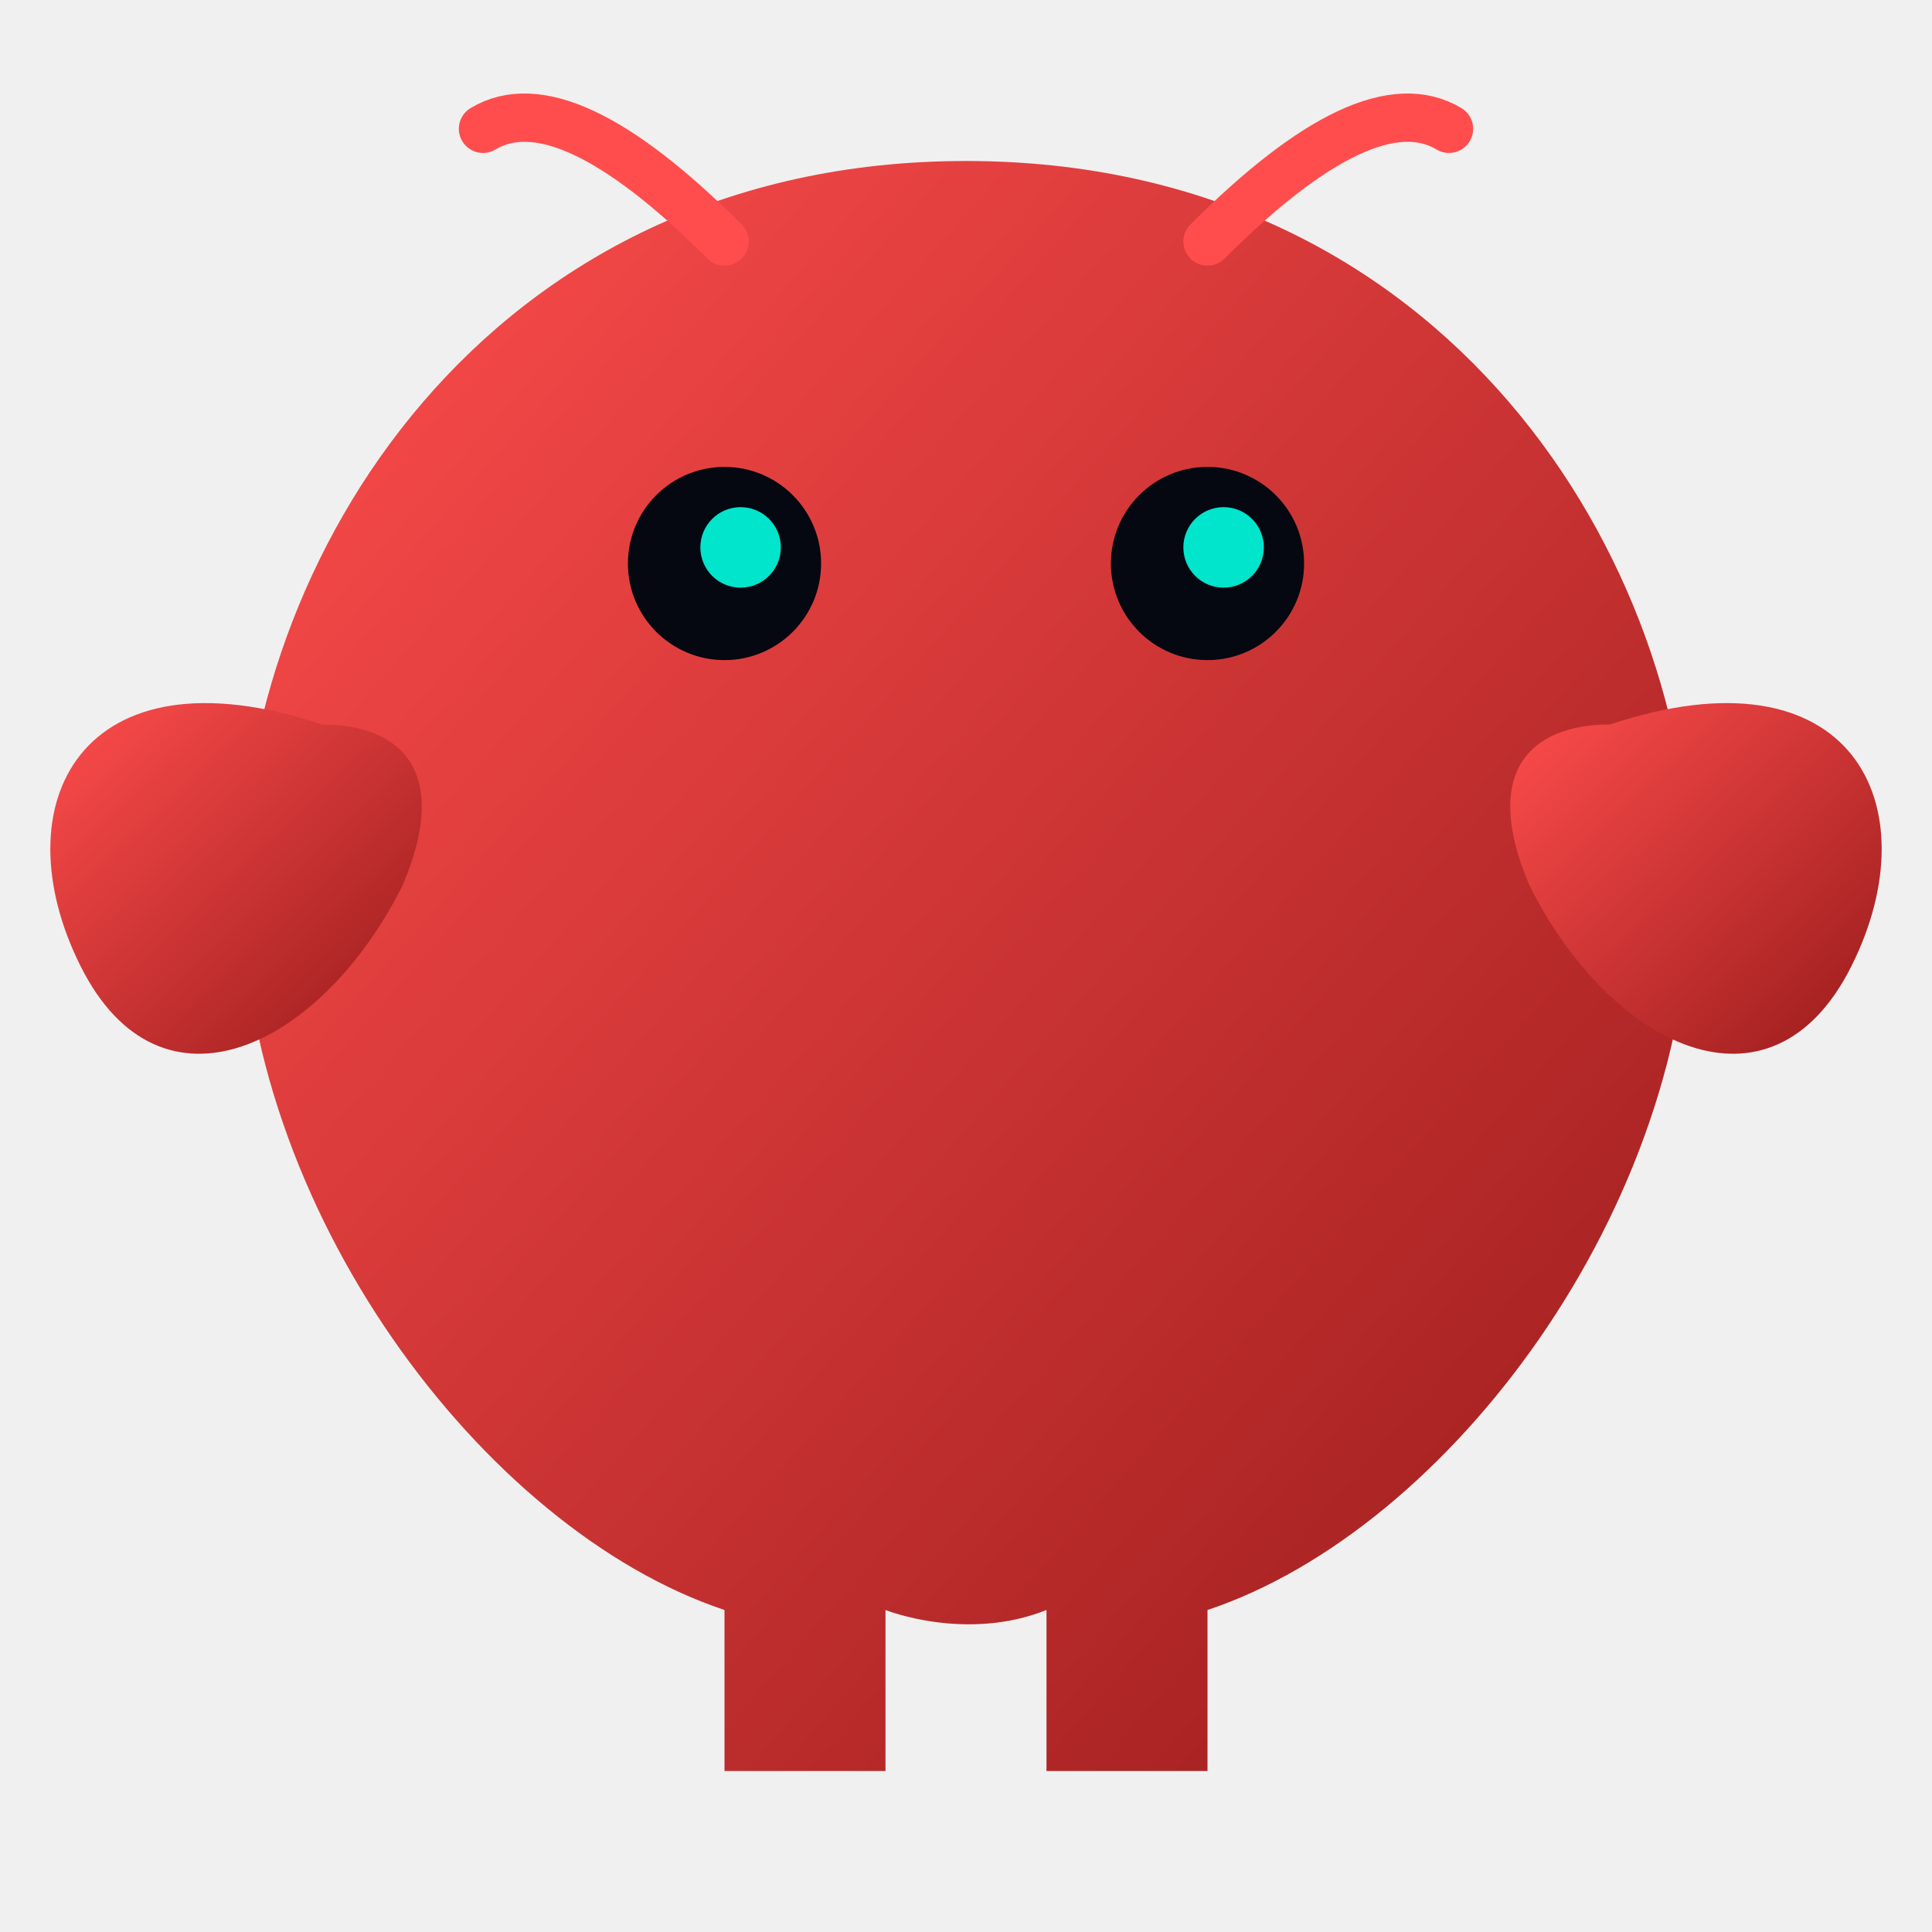
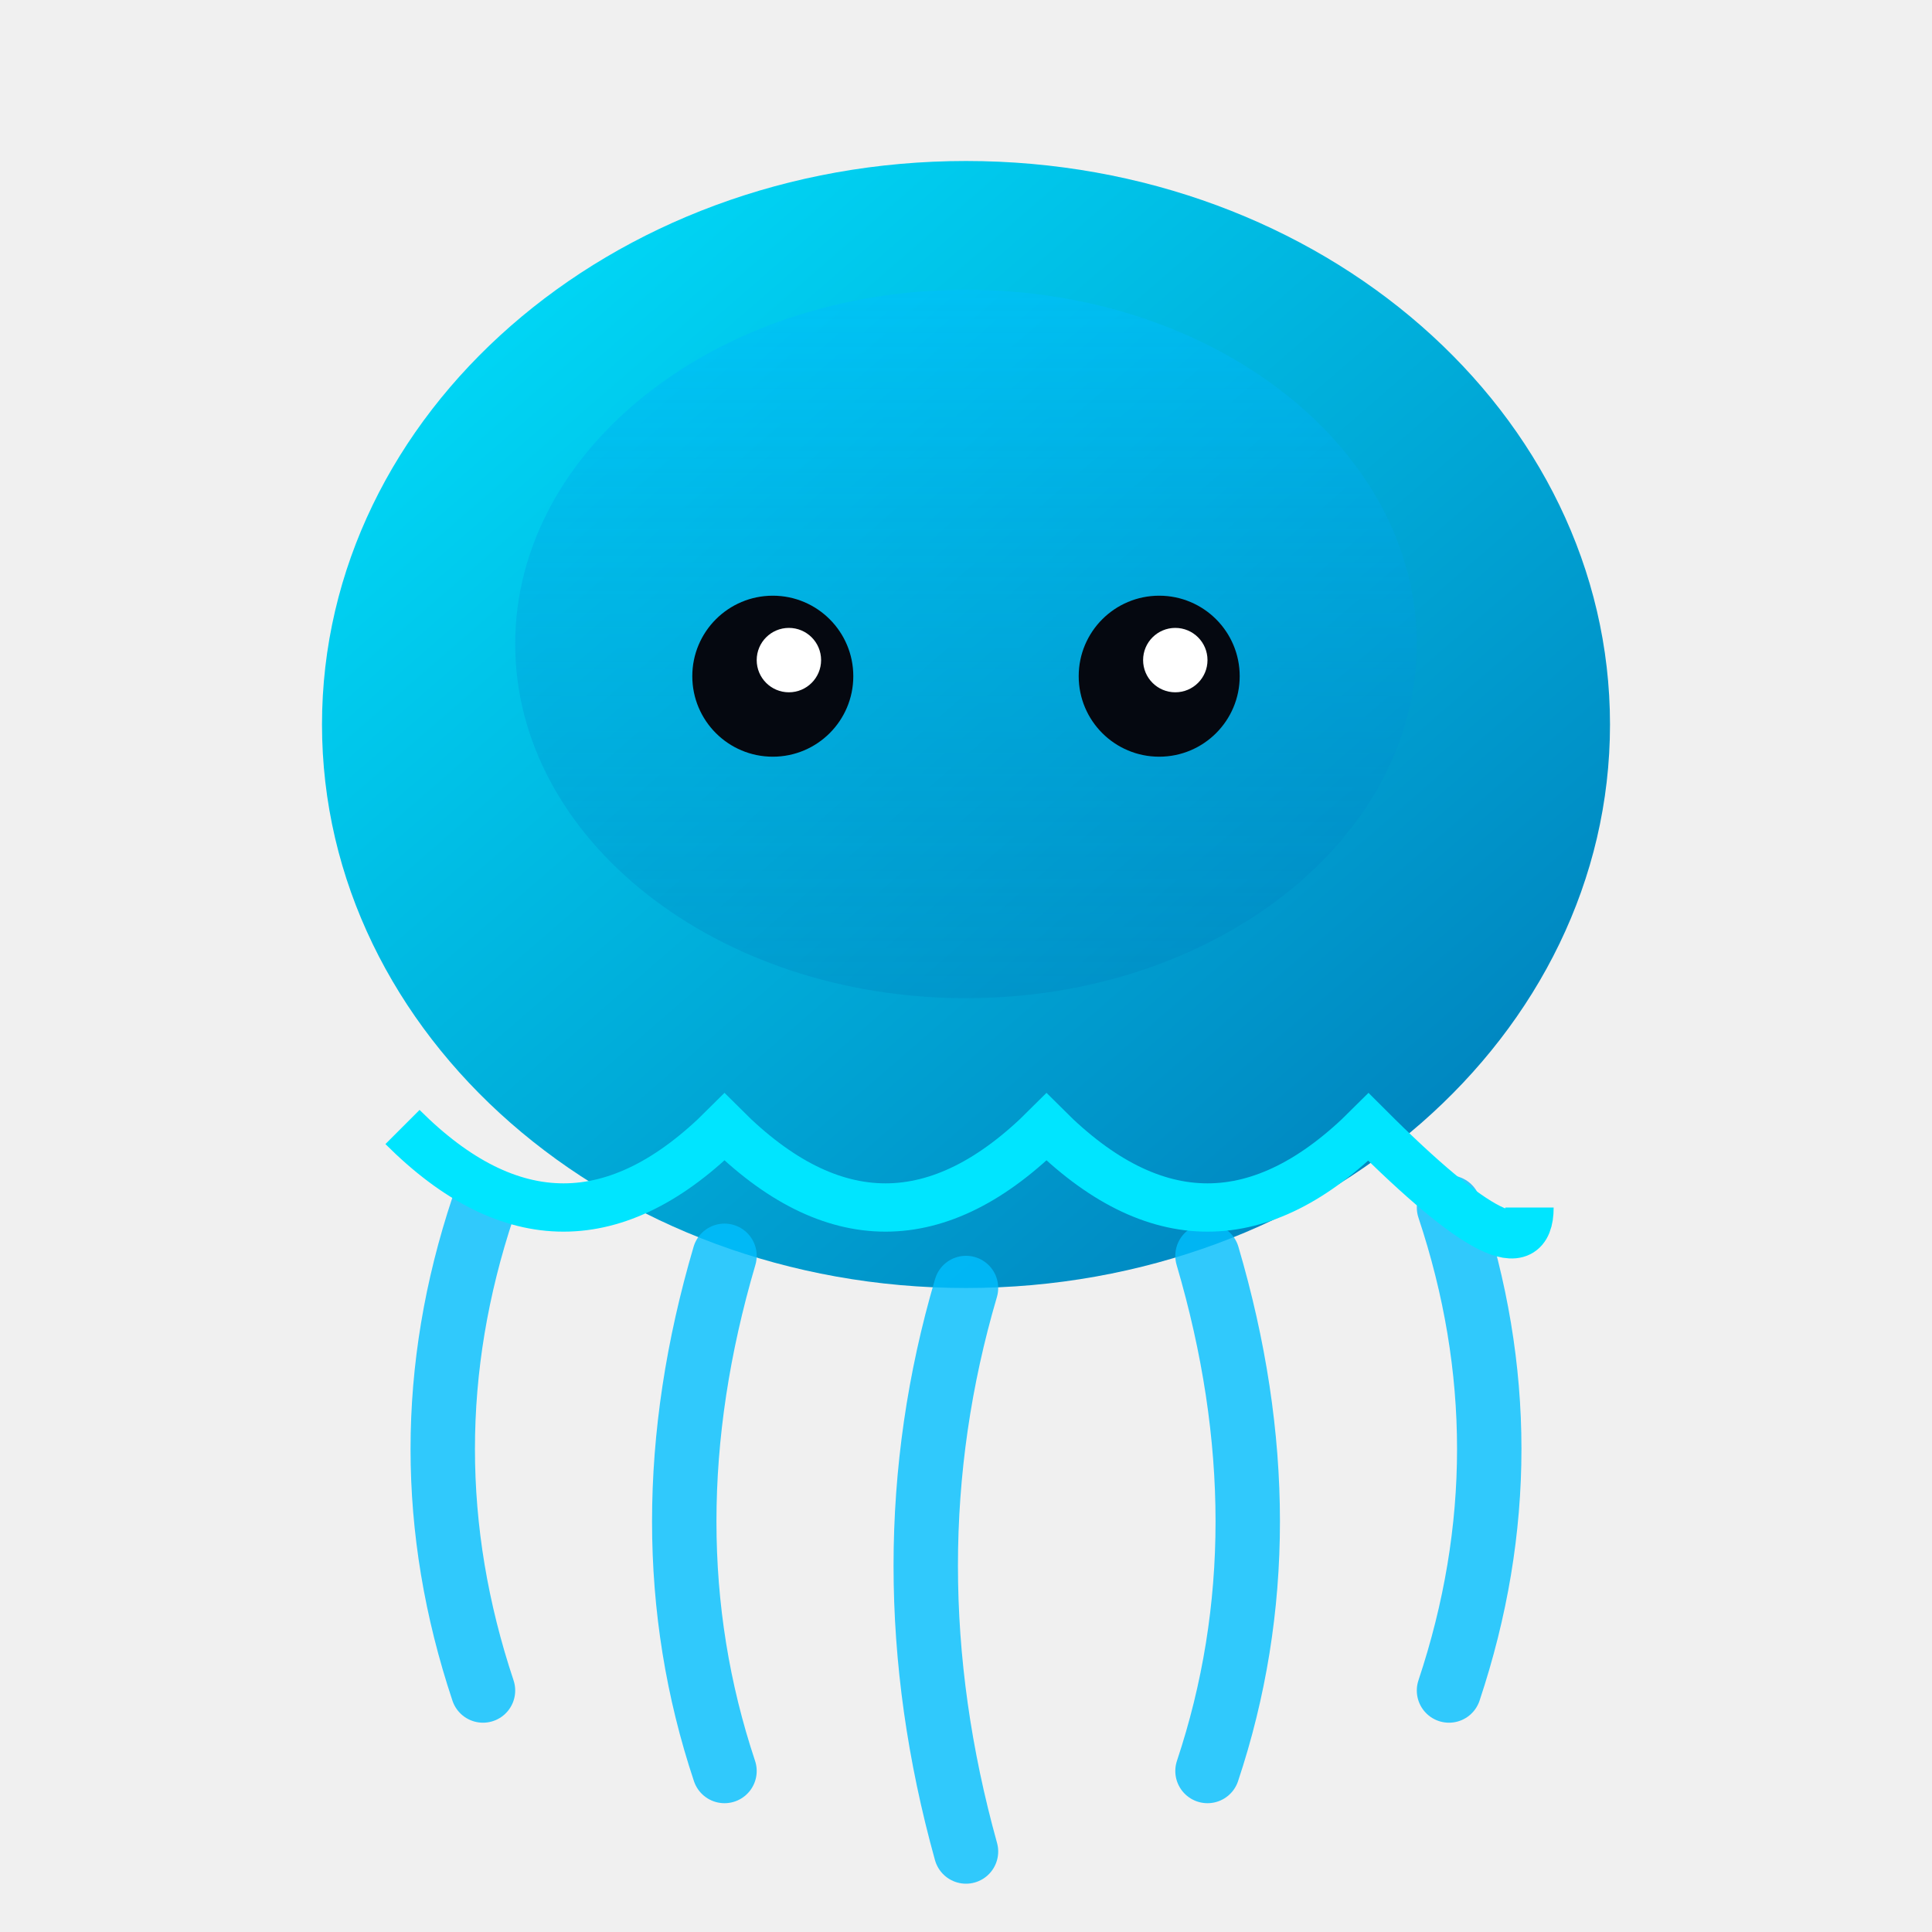
<svg xmlns="http://www.w3.org/2000/svg" viewBox="0 0 120 120" fill="none">
  <defs>
-     <linearGradient id="lobster-gradient" x1="0%" y1="0%" x2="100%" y2="100%">
-       <stop offset="0%" stop-color="#ff4d4d" />
-       <stop offset="100%" stop-color="#991b1b" />
+     <linearGradient id="jelly-gradient" x1="0%" y1="0%" x2="100%" y2="100%">
+       <stop offset="0%" stop-color="#00e5ff" />
+       <stop offset="100%" stop-color="#0077b6" />
+     </linearGradient>
+     <linearGradient id="glow" x1="50%" y1="0%" x2="50%" y2="100%">
+       <stop offset="0%" stop-color="#00bfff" stop-opacity="0.8" />
+       <stop offset="100%" stop-color="#0077b6" stop-opacity="0.4" />
    </linearGradient>
  </defs>
-   <path d="M60 10 C30 10 15 35 15 55 C15 75 30 95 45 100 L45 110 L55 110 L55 100 C55 100 60 102 65 100 L65 110 L75 110 L75 100 C90 95 105 75 105 55 C105 35 90 10 60 10Z" fill="url(#lobster-gradient)" />
-   <path d="M20 45 C5 40 0 50 5 60 C10 70 20 65 25 55 C28 48 25 45 20 45Z" fill="url(#lobster-gradient)" />
-   <path d="M100 45 C115 40 120 50 115 60 C110 70 100 65 95 55 C92 48 95 45 100 45Z" fill="url(#lobster-gradient)" />
-   <path d="M45 15 Q35 5 30 8" stroke="#ff4d4d" stroke-width="3" stroke-linecap="round" />
-   <path d="M75 15 Q85 5 90 8" stroke="#ff4d4d" stroke-width="3" stroke-linecap="round" />
-   <circle cx="45" cy="35" r="6" fill="#050810" />
-   <circle cx="75" cy="35" r="6" fill="#050810" />
-   <circle cx="46" cy="34" r="2.5" fill="#00e5cc" />
-   <circle cx="76" cy="34" r="2.5" fill="#00e5cc" />
+   <ellipse cx="60" cy="45" rx="40" ry="35" fill="url(#jelly-gradient)" />
+   <ellipse cx="60" cy="40" rx="28" ry="22" fill="url(#glow)" opacity="0.6" />
+   <circle cx="48" cy="42" r="5" fill="#050810" />
+   <circle cx="72" cy="42" r="5" fill="#050810" />
+   <circle cx="49" cy="41" r="2" fill="#ffffff" />
+   <circle cx="73" cy="41" r="2" fill="#ffffff" />
+   <path d="M30 75 Q25 90 30 105" stroke="#00bfff" stroke-width="4" stroke-linecap="round" fill="none" opacity="0.8" />
+   <path d="M45 78 Q40 95 45 110" stroke="#00bfff" stroke-width="4" stroke-linecap="round" fill="none" opacity="0.8" />
+   <path d="M60 80 Q55 97 60 115" stroke="#00bfff" stroke-width="4" stroke-linecap="round" fill="none" opacity="0.8" />
+   <path d="M75 78 Q80 95 75 110" stroke="#00bfff" stroke-width="4" stroke-linecap="round" fill="none" opacity="0.8" />
+   <path d="M90 75 Q95 90 90 105" stroke="#00bfff" stroke-width="4" stroke-linecap="round" fill="none" opacity="0.8" />
+   <path d="M25 70 Q35 80 45 70 Q55 80 65 70 Q75 80 85 70 Q95 80 95 75" stroke="#00e5ff" stroke-width="3" fill="none" />
</svg>
